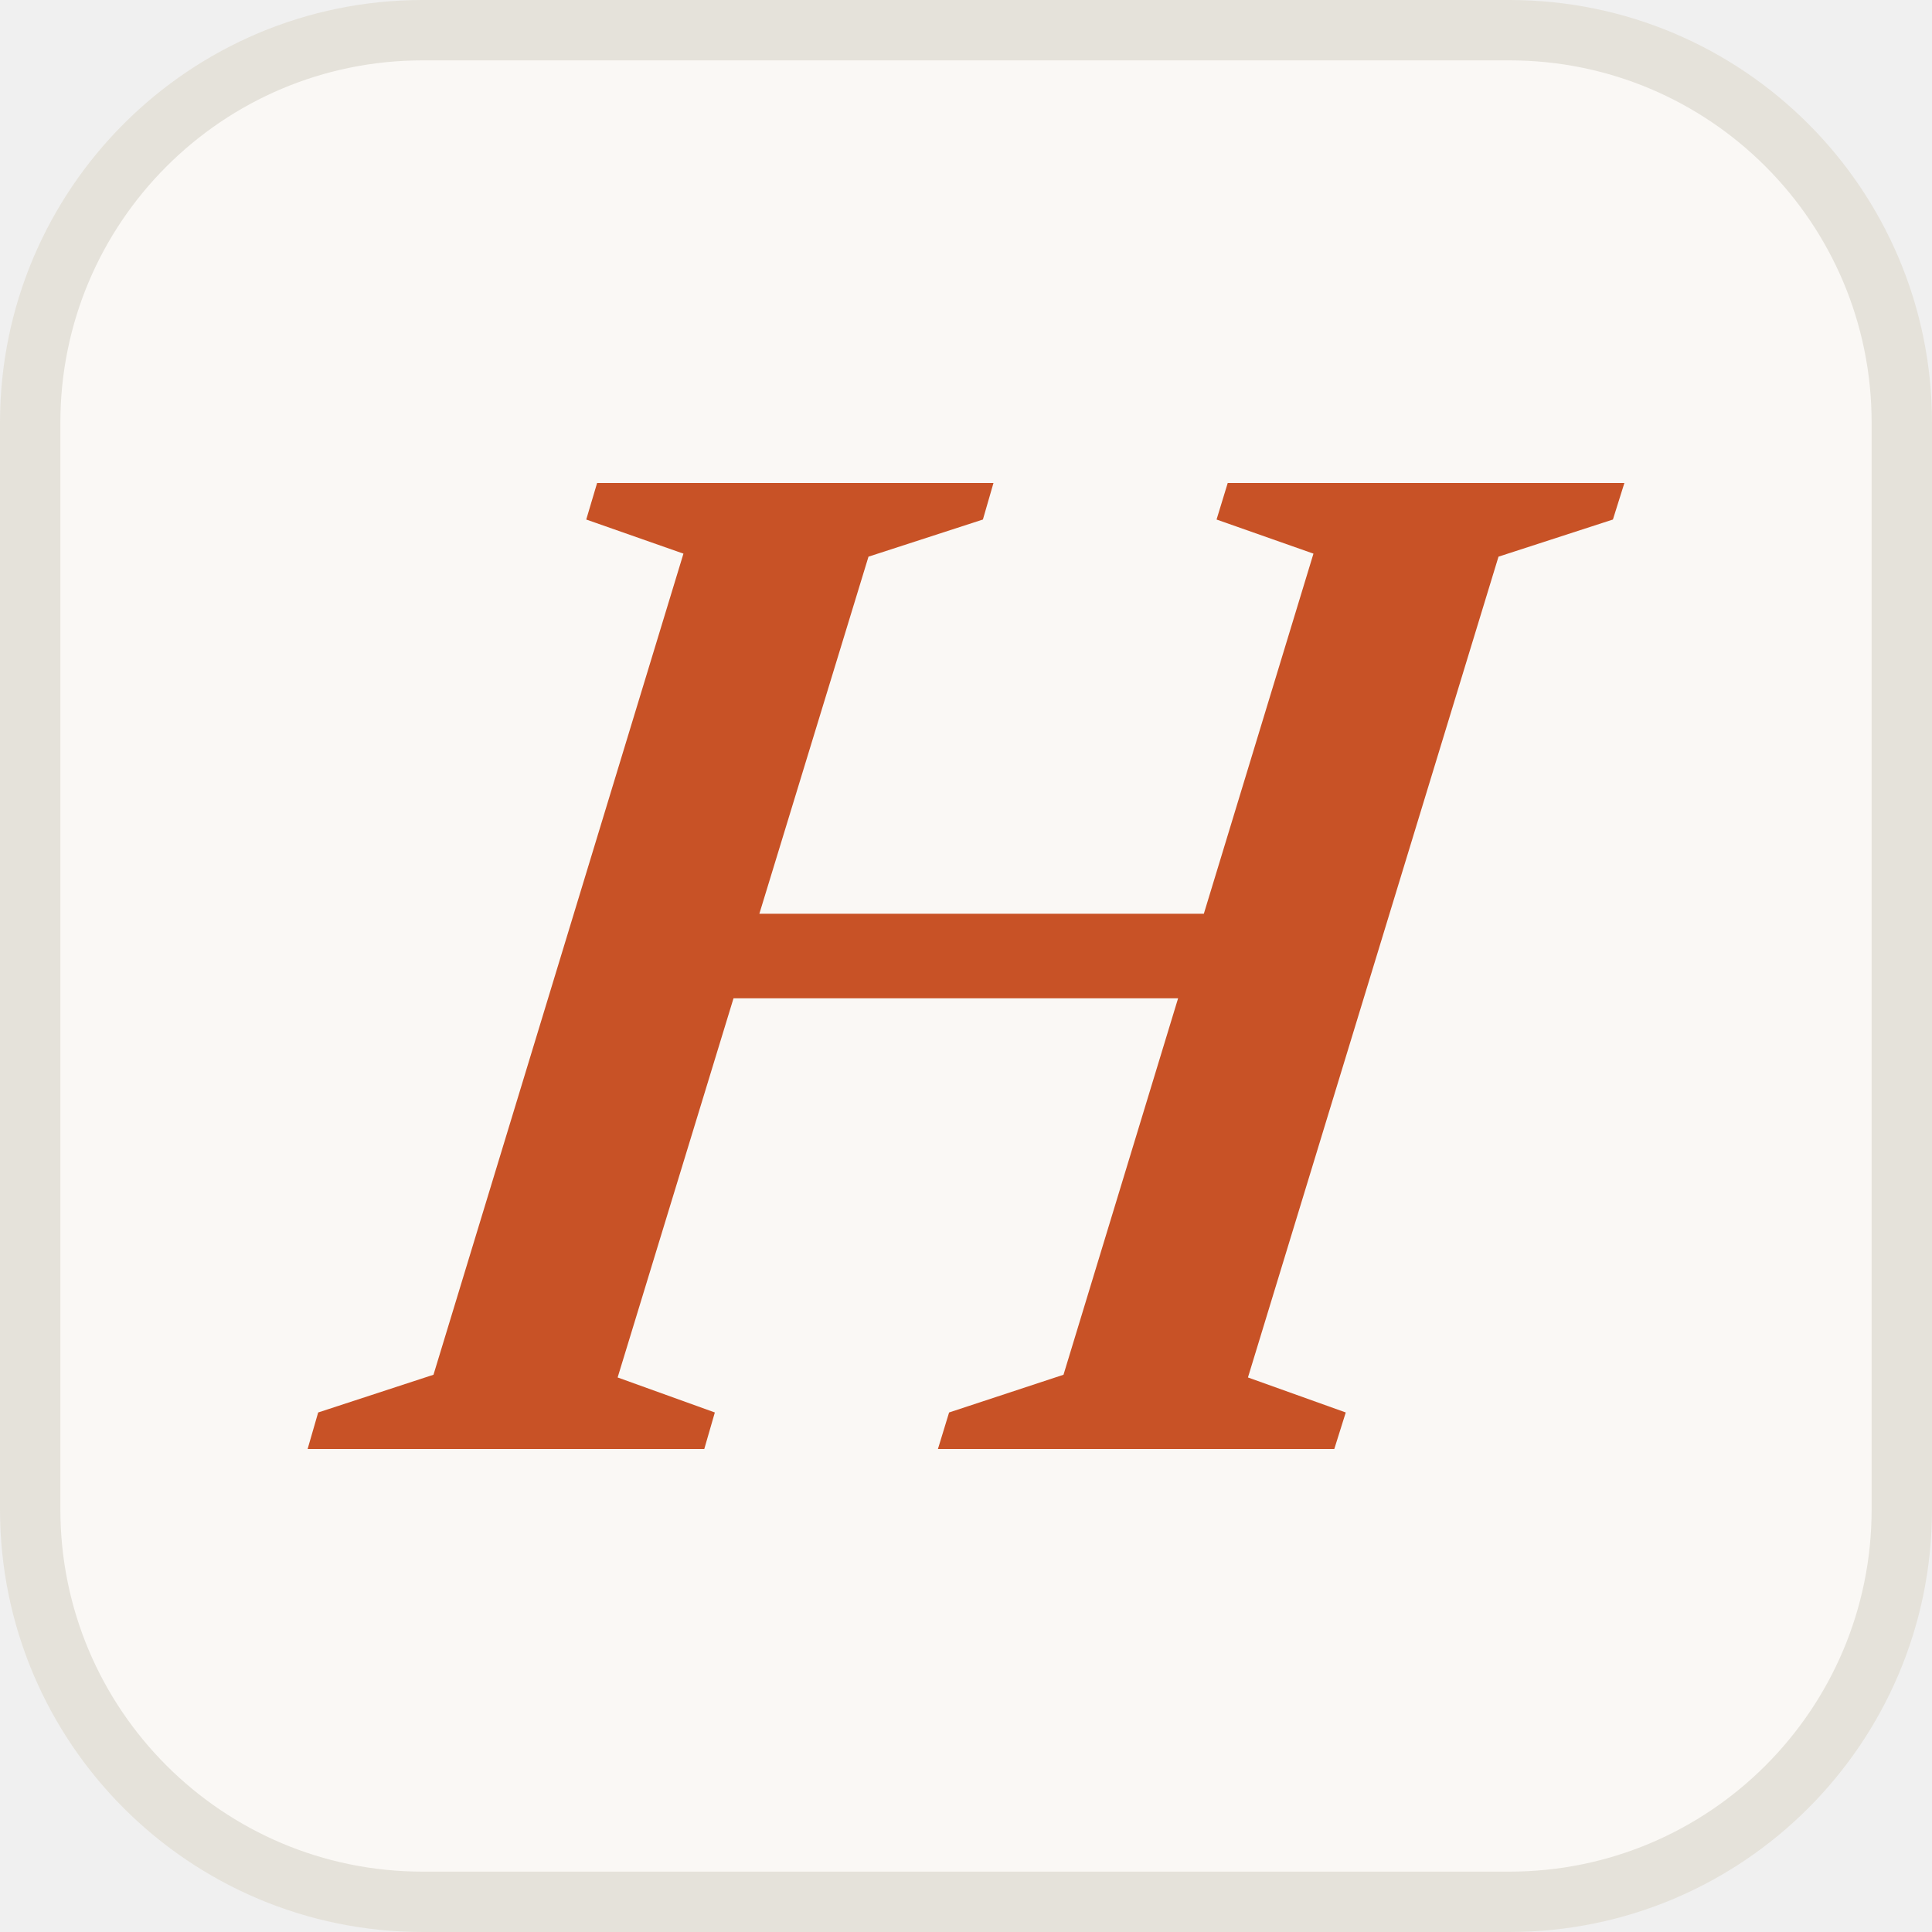
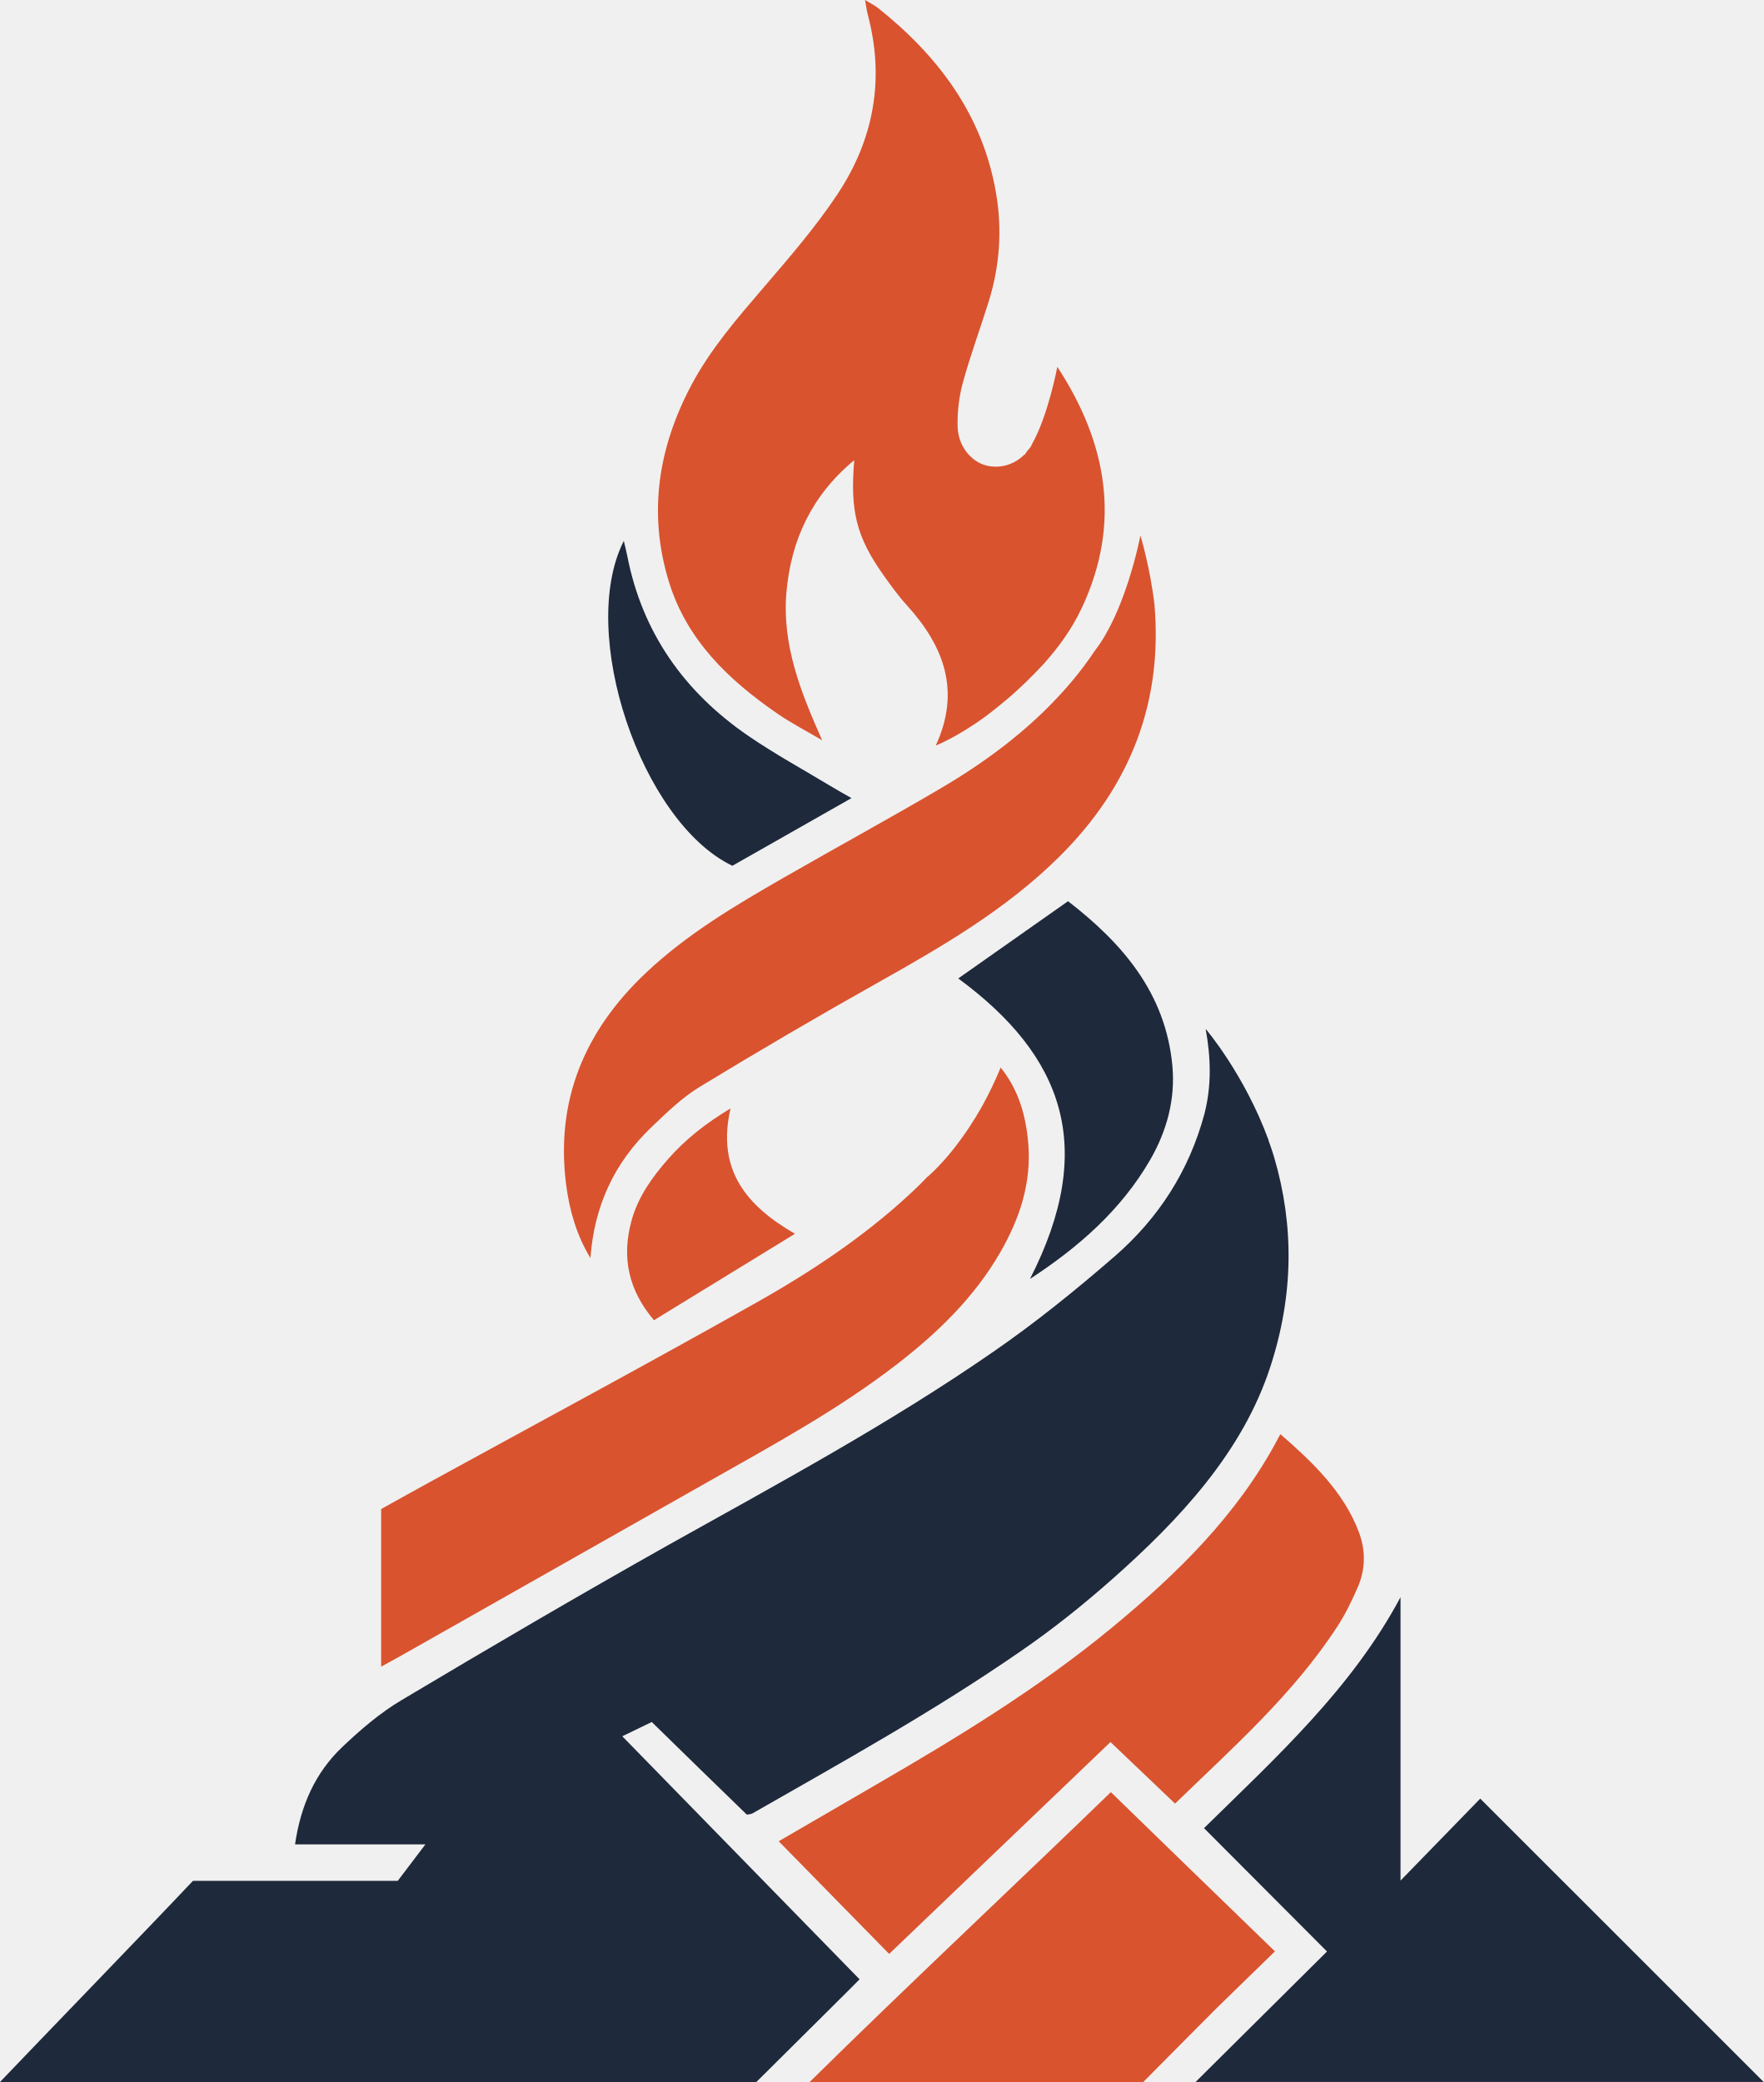
- <svg xmlns="http://www.w3.org/2000/svg" viewBox="0 0 64 64" width="64" height="64">
-   <rect x="1" y="1" width="62" height="62" rx="13" fill="#FAF8F5" stroke="#E5E2DA" stroke-width="2" />
-   <path d="M20.86 33.07 21.67 30.27H43.3L42.47 33.07ZM22.64 18.34 19.42 17.21 19.78 16H32.91L32.56 17.21L28.77 18.44L20.46 45.63L23.68 46.79L23.33 48H10.19L10.54 46.79L14.36 45.54ZM43.51 18.34 40.3 17.21 40.67 16H53.81L53.43 17.21L49.64 18.44L41.34 45.63L44.58 46.79L44.2 48H31.07L31.44 46.79L35.23 45.54Z" fill="#C85226" />
+ <svg xmlns="http://www.w3.org/2000/svg" viewBox="286.17 247.56 427.66 504.88">
+   <style>.logo__ink{fill:#1E293B}.logo__flame{fill:#D9532F}@media (prefers-color-scheme:dark){.logo__ink{fill:#FFFFFF}}</style>
+   <path class="logo__flame" d="M595.97,596.58c-9.8,18.4-24.38,32.64-40.21,45.7-17.67,14.58-37.17,26.47-56.93,37.93-8.03,4.66-16.06,9.33-23.84,13.85,8.94,9.12,17.71,18.06,26.78,27.32,17.89-17.12,35.65-34.13,53.67-51.38,5.28,5.03,10.34,9.86,15.66,14.93,14.13-13.7,28.69-26.54,39.35-42.95,1.95-3,3.55-6.28,4.97-9.57,1.86-4.3,1.92-8.82.29-13.21-3.68-9.9-11.41-17.19-19.07-23.86,0,0-.55,1-.68,1.23Z" />
+   <path class="logo__ink" d="M545.15,466.1c-9.09,6.4-17.84,12.55-26.62,18.73,25.45,18.75,33.73,40.87,17.4,72.86,11.69-7.62,22.05-16.65,29.12-28.85,4.05-7.01,6.16-14.72,5.39-22.89-1.66-17.69-12.21-29.73-25.29-39.85Z" />
+   <path class="logo__ink" d="M463.75,457.51c9.5-5.4,18.99-10.78,28.89-16.41-2.01-1.15-3.57-2.01-5.09-2.93-6.67-4.03-13.54-7.78-19.96-12.18-15.5-10.64-25.69-24.99-29.33-43.67-.21-1.09-.5-2.16-.83-3.59-11.3,22.31,4.27,68.23,26.33,78.78Z" />
+   <path class="logo__flame" d="M528.8,506.42s-1.31,3.45-3.82,8.15c-.23.46-.48.89-.72,1.34-.89,1.59-1.94,3.29-3.09,5.04-.44.64-.85,1.29-1.31,1.91-2.39,3.4-5.21,6.86-8.57,9.9-.11.1-.21.15-.32.24-.59.59-1.13,1.21-1.73,1.79-11.83,11.51-25.46,20.64-39.72,28.68-26.16,14.75-52.63,28.96-78.97,43.4-4.05,2.22-8.08,4.48-11.96,6.63v38.22c1.92-1.06,3.22-1.75,4.5-2.47,24.95-14.13,49.9-28.26,74.85-42.4,15.68-8.89,31.55-17.49,45.85-28.56,9.78-7.58,18.62-16.12,24.9-27,4.76-8.25,7.65-16.96,6.8-26.61-.58-6.66-2.36-12.9-6.69-18.26Z" />
+   <path class="logo__flame" d="M478.95,546.75c-11.82-6.79-19.07-15.55-15.64-30.4-6.1,3.67-10.98,7.55-15.14,12.28-3.88,4.42-7.29,9.16-8.88,14.98-2.43,8.9-.72,16.81,5.45,24.1l34.21-20.97Z" />
+   <path class="logo__flame" d="M562.7,377.43s-.96,5.02-2.96,11.19c-.08.24-.16.48-.24.72-1.8,5.4-4.38,11.54-7.82,15.97,0,0,0-.01,0-.01-1.65,2.49-3.45,4.91-5.41,7.25-8.97,10.74-19.96,19.09-31.93,26.14-12.55,7.39-25.35,14.35-37.98,21.61-11.86,6.82-23.63,13.76-33.66,23.26-14.81,14.03-21.91,30.94-19.23,51.44.81,6.21,2.56,12.2,5.87,17.63.91-12.6,5.79-23.13,14.75-31.69,3.68-3.52,7.42-7.18,11.73-9.81,14.36-8.74,28.87-17.23,43.53-25.46,15.49-8.7,30.8-17.63,43.55-30.23,17.68-17.47,25.19-37.97,23.21-61.22-1.03-8.94-3.41-16.81-3.41-16.81Z" />
+   <path class="logo__flame" d="M542.55,336.51s-2.23,11.9-6.16,18.77c-.08.15-.11.31-.19.46-.25.46-.62.76-.92,1.15-.23.32-.45.72-.7,1,0,0-.02-.07-.03-.09-2.47,2.52-6.03,3.44-9.17,2.66-3.74-.93-6.9-4.73-7.01-9.48-.08-3.54.34-7.21,1.27-10.62,1.82-6.64,4.23-13.13,6.28-19.71,2.67-8.6,3.29-17.4,1.77-26.27-3.24-18.94-13.95-33.18-28.6-44.87-.84-.67-1.84-1.14-3.17-1.95.3,1.62.43,2.65.69,3.64,4.14,15.61,1.41,30.24-7.37,43.46-5.29,7.96-11.61,15.27-17.85,22.55-6.47,7.54-12.97,15.02-17.63,23.84-7.97,15.08-10.48,30.87-5.44,47.44,4.35,14.28,14.48,23.93,26.31,32.09,3.47,2.39,7.26,4.34,10.9,6.49-5.2-11.67-9.75-23.08-8.67-35.8,1.08-12.76,6.18-23.61,16.45-32.12-1.05,12.3.54,18.62,7.02,27.78,1.82,2.57,3.68,5.15,5.79,7.47,8.99,9.89,13.03,20.79,6.96,33.94,0,0,4.95-1.86,12.1-7.07,2.16-1.64,4.26-3.35,6.3-5.11.48-.42.97-.87,1.46-1.32,1.26-1.13,2.46-2.32,3.65-3.52.87-.88,1.75-1.79,2.64-2.75,3.66-4.08,6.88-8.52,9.27-13.62,9.62-20.53,6.12-39.98-5.95-58.43Z" />
+   <path class="logo__ink" d="M332.95,703.67c-10.71,11.36-37.7,39.24-46.78,48.77h183.4c9.93-9.86,24.15-23.96,25.03-24.9-19.38-19.82-38.46-39.42-57.54-58.94,1.99-.96,4.57-2.21,7.15-3.46,7.81,7.66,15.55,15.18,23.06,22.47.74-.15,1.1-.15,1.33-.29,22.03-12.6,44.21-24.9,65.06-39.34,7.74-5.31,15.1-11.2,22.1-17.39,16.5-14.59,31.75-30.94,38.46-51.65,5.67-17.39,5.75-34.33.88-50.84-.37-1.18-.74-2.36-1.18-3.54-.07-.15-.15-.29-.15-.52-5.89-16.06-15.25-26.97-15.25-26.97,1.25,6.93,1.47,13.7-.29,20.56-3.68,13.78-11.13,25.35-21.73,34.55-9.43,8.18-19.16,16.06-29.4,23.13-25.2,17.46-52.16,31.98-78.91,46.93-21.73,12.23-43.25,24.83-64.62,37.58-5.23,3.09-10.02,7.22-14.44,11.42-6.48,6.19-10.02,14-11.42,23.58h31.61l-6.7,8.84h-49.66Z" />
+   <path class="logo__flame" d="M563.39,752.44c7.42-7.49,14.88-15.01,18-18.12,4.49-4.42,9.06-8.77,13.93-13.56-13.63-13.19-26.6-25.79-39.79-38.61-22.97,22.26-49.72,47.3-73.03,70.29h80.89Z" />
+   <path class="logo__ink" d="M713.83,752.44c-22.85-22.84-45.69-45.68-68.73-68.72l-19.33,19.88v-68.73c-11.83,22.16-30,38.68-47.65,56.01,10.06,10.1,19.87,19.93,29.82,29.91-10.62,10.55-20.98,20.84-31.86,31.64h137.75Z" />
</svg>
